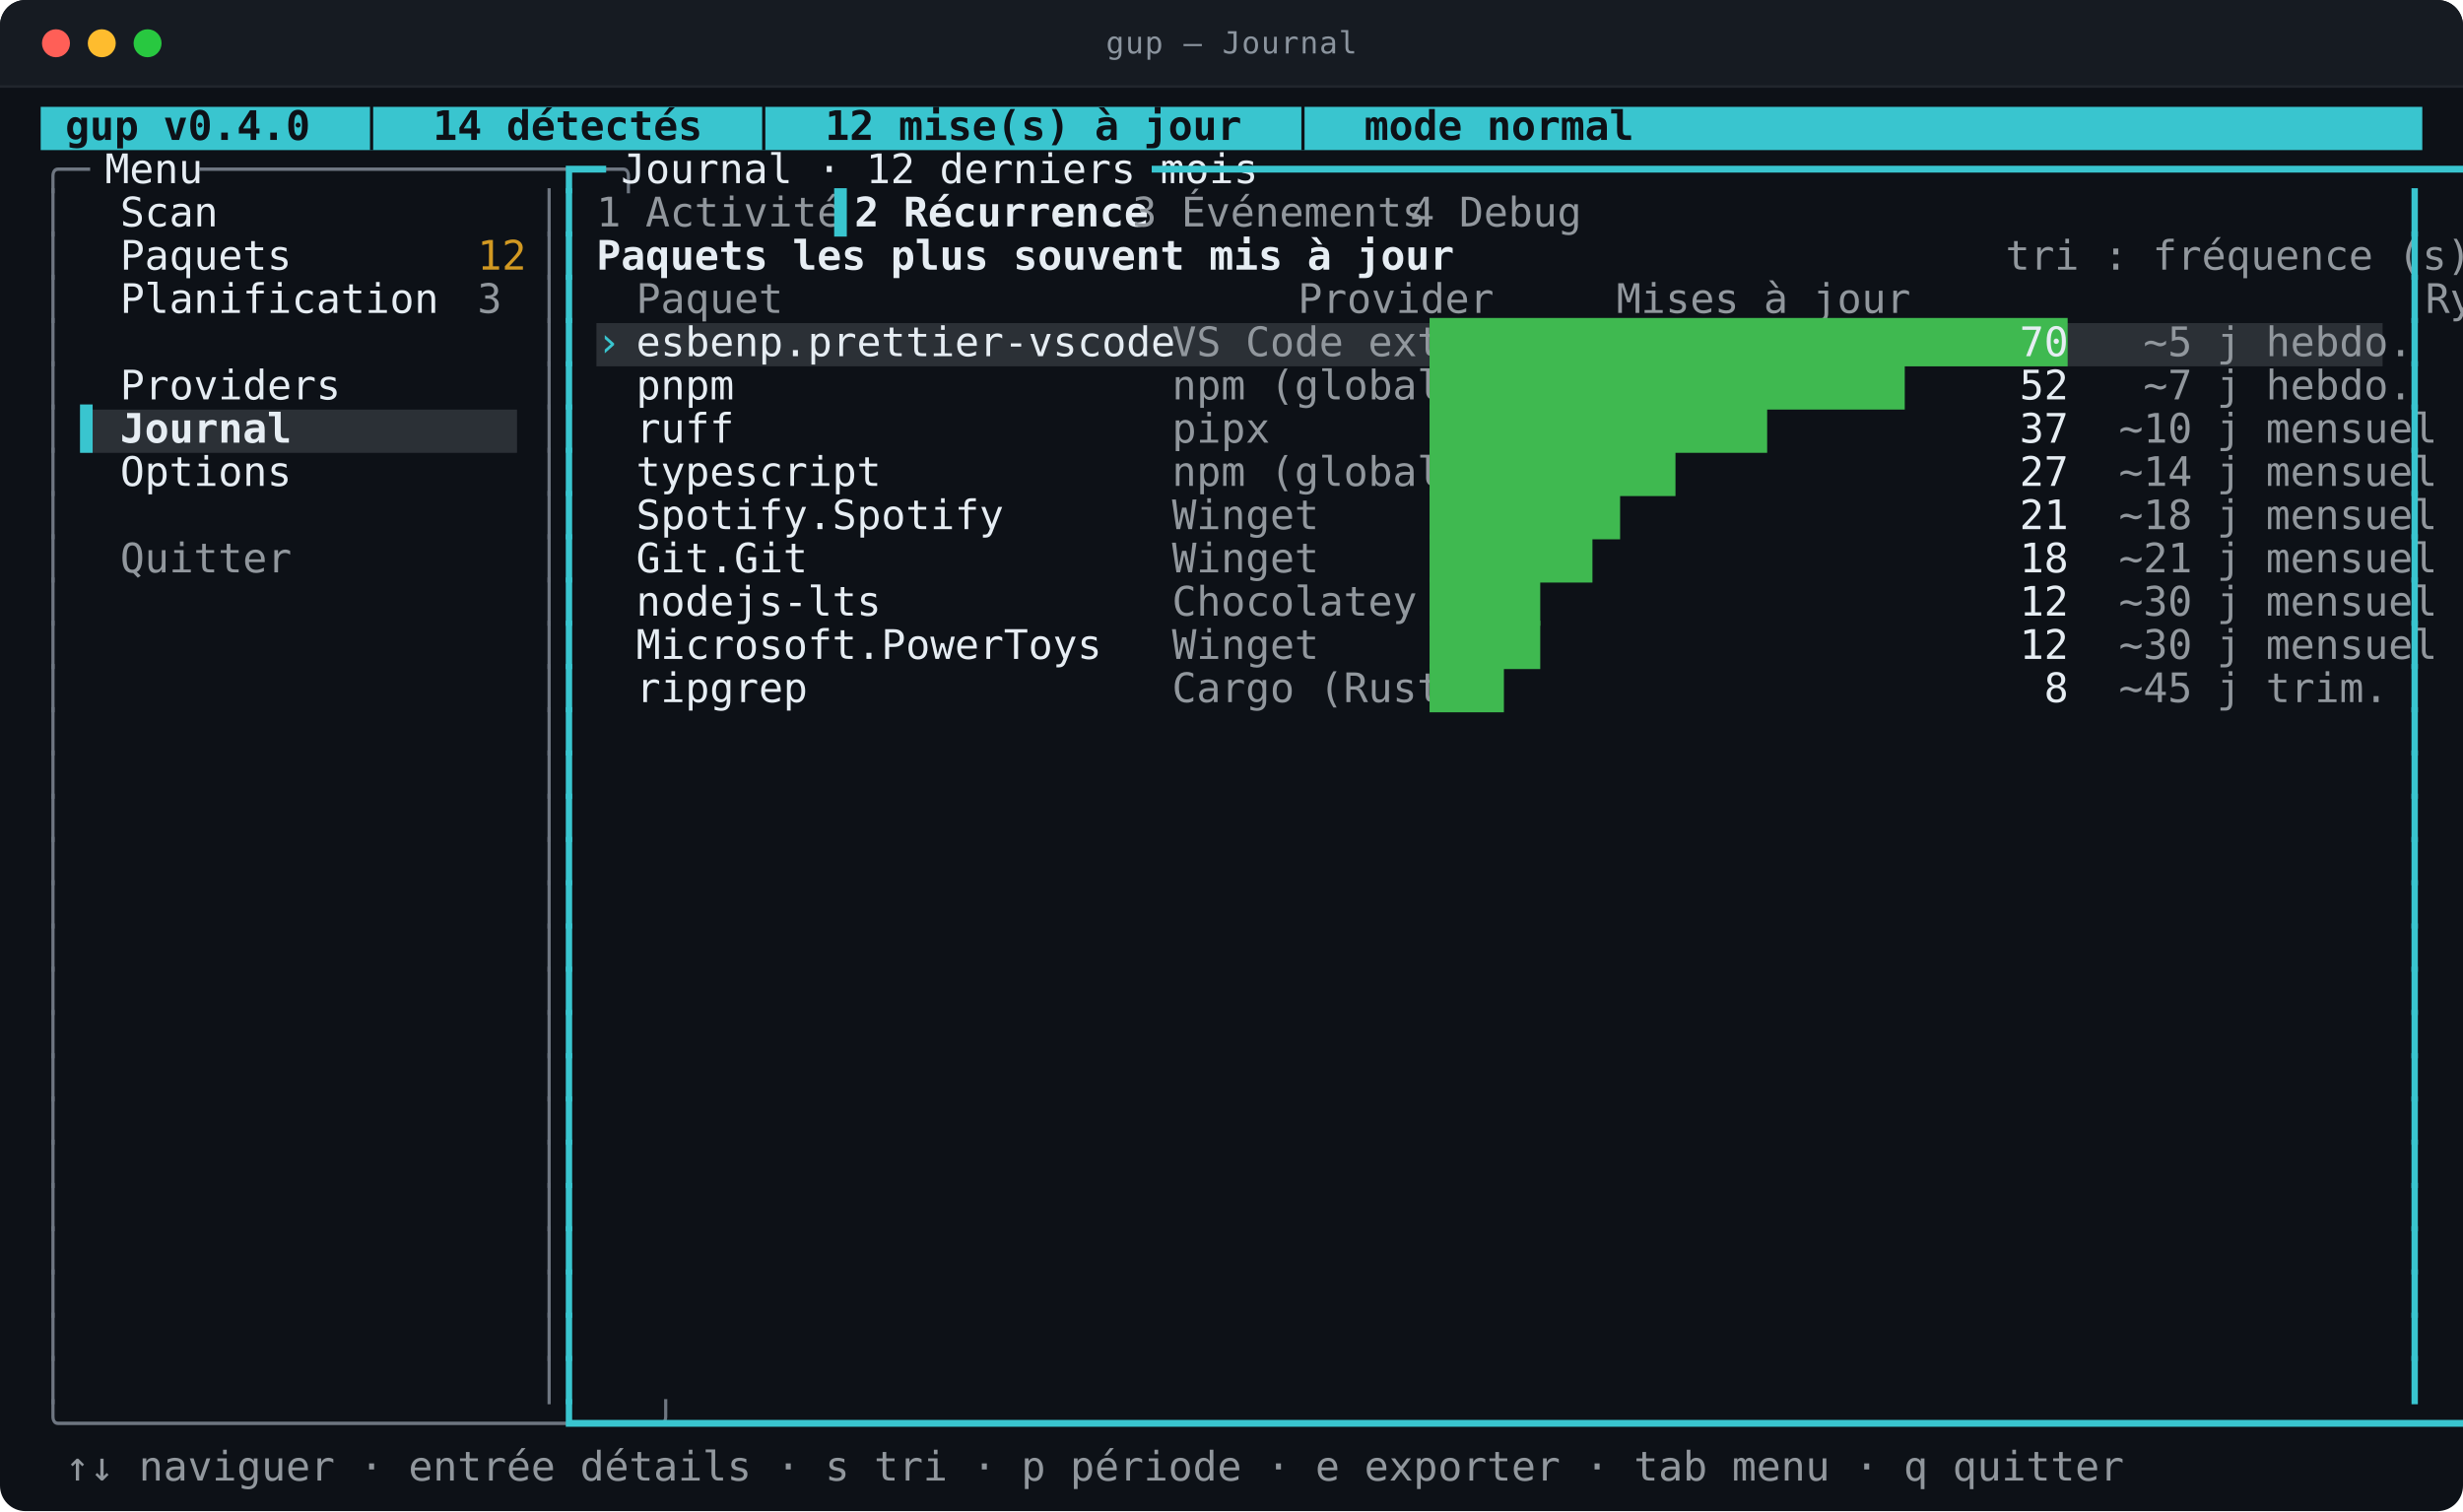
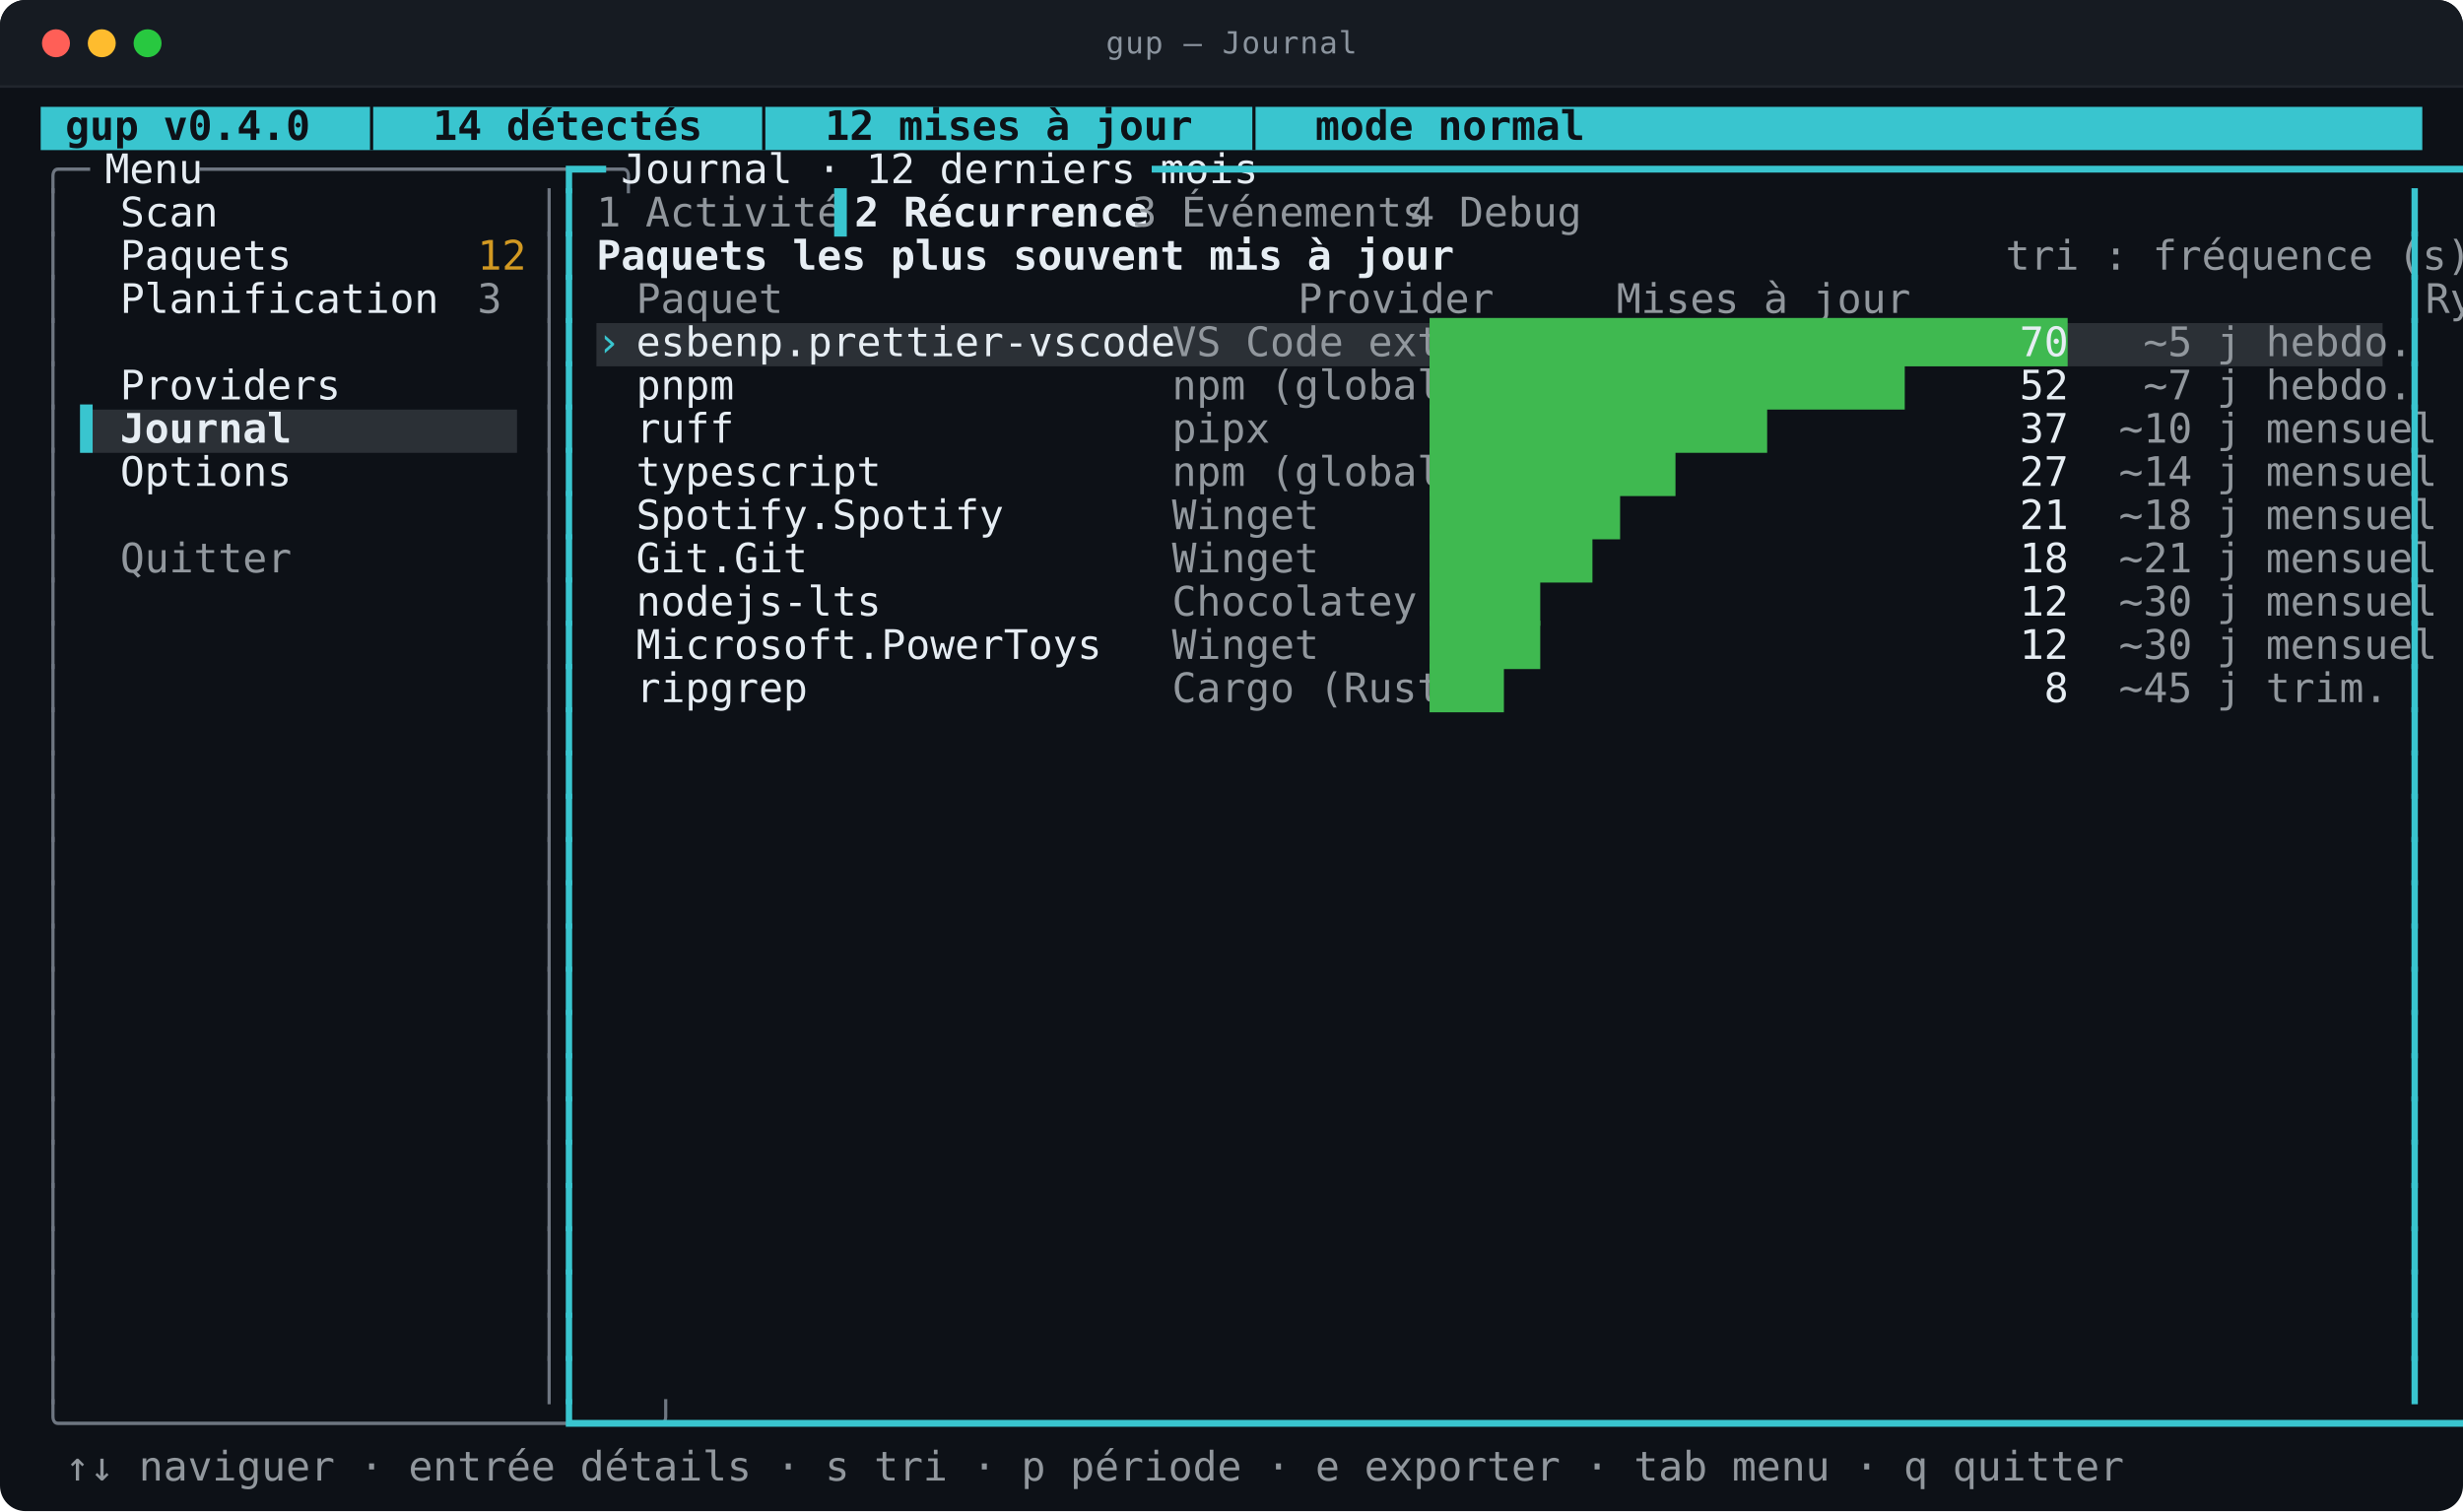
<svg xmlns="http://www.w3.org/2000/svg" viewBox="0 0 968.0 594.0" width="968.0" height="594.0" role="img" aria-labelledby="t d">
  <style>
text{font-family:ui-monospace,SFMono-Regular,"SF Mono",Menlo,Consolas,"DejaVu Sans Mono",monospace;font-size:16px}
.t{font-size:12px;letter-spacing:.4px;fill:#8b949e}
.b{font-weight:700}
.i{font-style:italic}
.u{text-decoration:underline}
.s{text-decoration:line-through}
.us{text-decoration:underline line-through}
.d{opacity:0.62}
.c0{fill:#39c5cf}
.c1{fill:#2b3036}
.c2{fill:#0d1117}
.c3{fill:#6e7681}
.c4{fill:#e6edf3}
.c5{fill:#91979d}
.c6{fill:#d29922}
.c7{fill:#3fb950}
</style>
  <rect y="0.0" width="968.0" height="594.0" rx="10.0" fill="#0d1117" />
  <rect y="0.0" width="968.0" height="34.0" rx="10.0" fill="#161b22" />
  <rect y="24.0" width="968.0" height="10.0" fill="#161b22" />
  <line x1="0.0" y1="34.0" x2="968.0" y2="34.0" stroke="#21262d" />
  <circle cx="22.0" cy="17.0" r="5.5" fill="#ff5f57" />
  <circle cx="40.0" cy="17.0" r="5.5" fill="#febc2e" />
  <circle cx="58.0" cy="17.0" r="5.5" fill="#28c840" />
  <text class="t" x="484.0" y="21.0" text-anchor="middle">gup — Journal</text>
  <rect class="c0" x="16.0" y="42.0" width="936.0" height="17.0" />
  <rect class="c1" x="234.4" y="127.0" width="702.0" height="17.0" />
  <rect class="c1" x="31.6" y="161.0" width="171.6" height="17.0" />
-   <text class="c2 b" x="16.0" y="55.0" textLength="507.0" lengthAdjust="spacingAndGlyphs" xml:space="preserve"> gup v0.4.0  │  14 détectés  │  12 mise(s) à jour  │  mode normal</text>
+   <text class="c2 b" x="16.0" y="55.0" textLength="491.4" lengthAdjust="spacingAndGlyphs" xml:space="preserve"> gup v0.4.0  │  14 détectés  │  12 mises à jour  │  mode normal</text>
  <text class="c3" x="16.0" y="72.0" textLength="15.6" lengthAdjust="spacingAndGlyphs" xml:space="preserve">╭─</text>
  <text class="c4" x="31.6" y="72.0" textLength="46.8" lengthAdjust="spacingAndGlyphs" xml:space="preserve"> Menu </text>
  <text class="c3" x="78.4" y="72.0" textLength="140.4" lengthAdjust="spacingAndGlyphs" xml:space="preserve">─────────────────╮</text>
  <text class="c0" x="218.8" y="72.0" textLength="15.6" lengthAdjust="spacingAndGlyphs" xml:space="preserve">┏━</text>
  <text class="c4" x="234.4" y="72.0" textLength="218.4" lengthAdjust="spacingAndGlyphs" xml:space="preserve"> Journal · 12 derniers mois </text>
  <text class="c0" x="452.8" y="72.0" textLength="499.2" lengthAdjust="spacingAndGlyphs" xml:space="preserve">━━━━━━━━━━━━━━━━━━━━━━━━━━━━━━━━━━━━━━━━━━━━━━━━━━━━━━━━━━━━━━━┓</text>
  <text class="c3" x="16.0" y="89.0" textLength="7.8" lengthAdjust="spacingAndGlyphs" xml:space="preserve">│</text>
  <text class="c4" x="47.2" y="89.0" textLength="140.4" lengthAdjust="spacingAndGlyphs" xml:space="preserve">Scan              </text>
  <text class="c3" x="211.0" y="89.0" textLength="7.8" lengthAdjust="spacingAndGlyphs" xml:space="preserve">│</text>
  <text class="c0" x="218.8" y="89.0" textLength="7.8" lengthAdjust="spacingAndGlyphs" xml:space="preserve">┃</text>
  <text class="c5" x="234.4" y="89.0" textLength="78.0" lengthAdjust="spacingAndGlyphs" xml:space="preserve">1 Activité</text>
  <text class="c0" x="328.0" y="89.0" textLength="7.8" lengthAdjust="spacingAndGlyphs" xml:space="preserve">▌</text>
  <text class="c4 b" x="335.8" y="89.0" textLength="93.6" lengthAdjust="spacingAndGlyphs" xml:space="preserve">2 Récurrence</text>
  <text class="c5" x="445.0" y="89.0" textLength="93.6" lengthAdjust="spacingAndGlyphs" xml:space="preserve">3 Événements</text>
  <text class="c5" x="554.2" y="89.0" textLength="54.6" lengthAdjust="spacingAndGlyphs" xml:space="preserve">4 Debug</text>
  <text class="c0" x="944.2" y="89.0" textLength="7.8" lengthAdjust="spacingAndGlyphs" xml:space="preserve">┃</text>
  <text class="c3" x="16.0" y="106.0" textLength="7.8" lengthAdjust="spacingAndGlyphs" xml:space="preserve">│</text>
  <text class="c4" x="47.2" y="106.0" textLength="140.4" lengthAdjust="spacingAndGlyphs" xml:space="preserve">Paquets           </text>
  <text class="c6" x="187.6" y="106.0" textLength="15.6" lengthAdjust="spacingAndGlyphs" xml:space="preserve">12</text>
  <text class="c3" x="211.0" y="106.0" textLength="7.8" lengthAdjust="spacingAndGlyphs" xml:space="preserve">│</text>
  <text class="c0" x="218.8" y="106.0" textLength="7.8" lengthAdjust="spacingAndGlyphs" xml:space="preserve">┃</text>
  <text class="c4 b" x="234.4" y="106.0" textLength="553.8" lengthAdjust="spacingAndGlyphs" xml:space="preserve">Paquets les plus souvent mis à jour                                    </text>
  <text class="c5" x="788.2" y="106.0" textLength="148.2" lengthAdjust="spacingAndGlyphs" xml:space="preserve">tri : fréquence (s)</text>
  <text class="c0" x="944.2" y="106.0" textLength="7.8" lengthAdjust="spacingAndGlyphs" xml:space="preserve">┃</text>
  <text class="c3" x="16.0" y="123.0" textLength="7.8" lengthAdjust="spacingAndGlyphs" xml:space="preserve">│</text>
  <text class="c4" x="47.2" y="123.0" textLength="140.4" lengthAdjust="spacingAndGlyphs" xml:space="preserve">Planification     </text>
  <text class="c5" x="187.6" y="123.0" textLength="7.8" lengthAdjust="spacingAndGlyphs" xml:space="preserve">3</text>
  <text class="c3" x="211.0" y="123.0" textLength="7.8" lengthAdjust="spacingAndGlyphs" xml:space="preserve">│</text>
  <text class="c0" x="218.8" y="123.0" textLength="7.8" lengthAdjust="spacingAndGlyphs" xml:space="preserve">┃</text>
  <text class="c5" x="250.0" y="123.0" textLength="616.2" lengthAdjust="spacingAndGlyphs" xml:space="preserve">Paquet                     Provider     Mises à jour                     Rythme</text>
  <text class="c0" x="944.2" y="123.0" textLength="7.8" lengthAdjust="spacingAndGlyphs" xml:space="preserve">┃</text>
  <text class="c3" x="16.0" y="140.0" textLength="7.8" lengthAdjust="spacingAndGlyphs" xml:space="preserve">│</text>
  <text class="c3" x="211.0" y="140.0" textLength="7.8" lengthAdjust="spacingAndGlyphs" xml:space="preserve">│</text>
  <text class="c0" x="218.8" y="140.0" textLength="7.8" lengthAdjust="spacingAndGlyphs" xml:space="preserve">┃</text>
  <text class="c0" x="234.4" y="140.0" textLength="15.6" lengthAdjust="spacingAndGlyphs" xml:space="preserve">› </text>
  <text class="c4" x="250.0" y="140.0" textLength="210.6" lengthAdjust="spacingAndGlyphs" xml:space="preserve">esbenp.prettier-vscode     </text>
  <text class="c5" x="460.6" y="140.0" textLength="101.4" lengthAdjust="spacingAndGlyphs" xml:space="preserve">VS Code ext… </text>
  <text class="c7" x="562.0" y="140.0" textLength="202.8" lengthAdjust="spacingAndGlyphs" xml:space="preserve">██████████████████████████</text>
  <text class="c4" x="764.8" y="140.0" textLength="39.0" lengthAdjust="spacingAndGlyphs" xml:space="preserve">   70</text>
  <text class="c5" x="803.8" y="140.0" textLength="132.6" lengthAdjust="spacingAndGlyphs" xml:space="preserve">    ~5 j hebdo.  </text>
  <text class="c0" x="944.2" y="140.0" textLength="7.8" lengthAdjust="spacingAndGlyphs" xml:space="preserve">┃</text>
  <text class="c3" x="16.0" y="157.0" textLength="7.8" lengthAdjust="spacingAndGlyphs" xml:space="preserve">│</text>
  <text class="c4" x="47.2" y="157.0" textLength="140.4" lengthAdjust="spacingAndGlyphs" xml:space="preserve">Providers         </text>
  <text class="c3" x="211.0" y="157.0" textLength="7.8" lengthAdjust="spacingAndGlyphs" xml:space="preserve">│</text>
  <text class="c0" x="218.8" y="157.0" textLength="7.8" lengthAdjust="spacingAndGlyphs" xml:space="preserve">┃</text>
  <text class="c4" x="250.0" y="157.0" textLength="210.6" lengthAdjust="spacingAndGlyphs" xml:space="preserve">pnpm                       </text>
  <text class="c5" x="460.6" y="157.0" textLength="101.4" lengthAdjust="spacingAndGlyphs" xml:space="preserve">npm (global) </text>
  <text class="c7" x="562.0" y="157.0" textLength="202.8" lengthAdjust="spacingAndGlyphs" xml:space="preserve">███████████████████▍      </text>
  <text class="c4" x="764.8" y="157.0" textLength="39.0" lengthAdjust="spacingAndGlyphs" xml:space="preserve">   52</text>
  <text class="c5" x="803.8" y="157.0" textLength="132.6" lengthAdjust="spacingAndGlyphs" xml:space="preserve">    ~7 j hebdo.  </text>
  <text class="c0" x="944.2" y="157.0" textLength="7.8" lengthAdjust="spacingAndGlyphs" xml:space="preserve">┃</text>
  <text class="c3" x="16.0" y="174.0" textLength="7.8" lengthAdjust="spacingAndGlyphs" xml:space="preserve">│</text>
  <text class="c0" x="31.6" y="174.0" textLength="15.6" lengthAdjust="spacingAndGlyphs" xml:space="preserve">▌ </text>
  <text class="c4 b" x="47.2" y="174.0" textLength="140.4" lengthAdjust="spacingAndGlyphs" xml:space="preserve">Journal           </text>
  <text class="c3" x="211.0" y="174.0" textLength="7.8" lengthAdjust="spacingAndGlyphs" xml:space="preserve">│</text>
  <text class="c0" x="218.8" y="174.0" textLength="7.8" lengthAdjust="spacingAndGlyphs" xml:space="preserve">┃</text>
  <text class="c4" x="250.0" y="174.0" textLength="210.6" lengthAdjust="spacingAndGlyphs" xml:space="preserve">ruff                       </text>
  <text class="c5" x="460.6" y="174.0" textLength="101.4" lengthAdjust="spacingAndGlyphs" xml:space="preserve">pipx         </text>
  <text class="c7" x="562.0" y="174.0" textLength="202.8" lengthAdjust="spacingAndGlyphs" xml:space="preserve">█████████████▊            </text>
  <text class="c4" x="764.8" y="174.0" textLength="39.0" lengthAdjust="spacingAndGlyphs" xml:space="preserve">   37</text>
  <text class="c5" x="803.8" y="174.0" textLength="132.6" lengthAdjust="spacingAndGlyphs" xml:space="preserve">   ~10 j mensuel </text>
  <text class="c0" x="944.2" y="174.0" textLength="7.8" lengthAdjust="spacingAndGlyphs" xml:space="preserve">┃</text>
  <text class="c3" x="16.0" y="191.0" textLength="7.8" lengthAdjust="spacingAndGlyphs" xml:space="preserve">│</text>
  <text class="c4" x="47.2" y="191.0" textLength="140.4" lengthAdjust="spacingAndGlyphs" xml:space="preserve">Options           </text>
  <text class="c3" x="211.0" y="191.0" textLength="7.8" lengthAdjust="spacingAndGlyphs" xml:space="preserve">│</text>
  <text class="c0" x="218.8" y="191.0" textLength="7.8" lengthAdjust="spacingAndGlyphs" xml:space="preserve">┃</text>
  <text class="c4" x="250.0" y="191.0" textLength="210.6" lengthAdjust="spacingAndGlyphs" xml:space="preserve">typescript                 </text>
  <text class="c5" x="460.6" y="191.0" textLength="101.4" lengthAdjust="spacingAndGlyphs" xml:space="preserve">npm (global) </text>
  <text class="c7" x="562.0" y="191.0" textLength="202.8" lengthAdjust="spacingAndGlyphs" xml:space="preserve">██████████                </text>
  <text class="c4" x="764.8" y="191.0" textLength="39.0" lengthAdjust="spacingAndGlyphs" xml:space="preserve">   27</text>
  <text class="c5" x="803.8" y="191.0" textLength="132.6" lengthAdjust="spacingAndGlyphs" xml:space="preserve">   ~14 j mensuel </text>
  <text class="c0" x="944.2" y="191.0" textLength="7.8" lengthAdjust="spacingAndGlyphs" xml:space="preserve">┃</text>
  <text class="c3" x="16.0" y="208.0" textLength="7.8" lengthAdjust="spacingAndGlyphs" xml:space="preserve">│</text>
  <text class="c3" x="211.0" y="208.0" textLength="7.8" lengthAdjust="spacingAndGlyphs" xml:space="preserve">│</text>
  <text class="c0" x="218.8" y="208.0" textLength="7.8" lengthAdjust="spacingAndGlyphs" xml:space="preserve">┃</text>
  <text class="c4" x="250.0" y="208.0" textLength="210.6" lengthAdjust="spacingAndGlyphs" xml:space="preserve">Spotify.Spotify            </text>
  <text class="c5" x="460.6" y="208.0" textLength="101.4" lengthAdjust="spacingAndGlyphs" xml:space="preserve">Winget       </text>
  <text class="c7" x="562.0" y="208.0" textLength="202.8" lengthAdjust="spacingAndGlyphs" xml:space="preserve">███████▊                  </text>
  <text class="c4" x="764.8" y="208.0" textLength="39.0" lengthAdjust="spacingAndGlyphs" xml:space="preserve">   21</text>
  <text class="c5" x="803.8" y="208.0" textLength="132.6" lengthAdjust="spacingAndGlyphs" xml:space="preserve">   ~18 j mensuel </text>
  <text class="c0" x="944.2" y="208.0" textLength="7.8" lengthAdjust="spacingAndGlyphs" xml:space="preserve">┃</text>
  <text class="c3" x="16.0" y="225.0" textLength="7.8" lengthAdjust="spacingAndGlyphs" xml:space="preserve">│</text>
  <text class="c5" x="47.2" y="225.0" textLength="140.4" lengthAdjust="spacingAndGlyphs" xml:space="preserve">Quitter           </text>
  <text class="c3" x="211.0" y="225.0" textLength="7.8" lengthAdjust="spacingAndGlyphs" xml:space="preserve">│</text>
  <text class="c0" x="218.8" y="225.0" textLength="7.8" lengthAdjust="spacingAndGlyphs" xml:space="preserve">┃</text>
  <text class="c4" x="250.0" y="225.0" textLength="210.6" lengthAdjust="spacingAndGlyphs" xml:space="preserve">Git.Git                    </text>
  <text class="c5" x="460.6" y="225.0" textLength="101.4" lengthAdjust="spacingAndGlyphs" xml:space="preserve">Winget       </text>
  <text class="c7" x="562.0" y="225.0" textLength="202.8" lengthAdjust="spacingAndGlyphs" xml:space="preserve">██████▋                   </text>
  <text class="c4" x="764.8" y="225.0" textLength="39.0" lengthAdjust="spacingAndGlyphs" xml:space="preserve">   18</text>
  <text class="c5" x="803.8" y="225.0" textLength="132.6" lengthAdjust="spacingAndGlyphs" xml:space="preserve">   ~21 j mensuel </text>
  <text class="c0" x="944.2" y="225.0" textLength="7.8" lengthAdjust="spacingAndGlyphs" xml:space="preserve">┃</text>
  <text class="c3" x="16.0" y="242.0" textLength="7.8" lengthAdjust="spacingAndGlyphs" xml:space="preserve">│</text>
  <text class="c3" x="211.0" y="242.0" textLength="7.8" lengthAdjust="spacingAndGlyphs" xml:space="preserve">│</text>
  <text class="c0" x="218.8" y="242.0" textLength="7.8" lengthAdjust="spacingAndGlyphs" xml:space="preserve">┃</text>
  <text class="c4" x="250.0" y="242.0" textLength="210.6" lengthAdjust="spacingAndGlyphs" xml:space="preserve">nodejs-lts                 </text>
  <text class="c5" x="460.6" y="242.0" textLength="101.4" lengthAdjust="spacingAndGlyphs" xml:space="preserve">Chocolatey   </text>
  <text class="c7" x="562.0" y="242.0" textLength="202.8" lengthAdjust="spacingAndGlyphs" xml:space="preserve">████▌                     </text>
  <text class="c4" x="764.8" y="242.0" textLength="39.0" lengthAdjust="spacingAndGlyphs" xml:space="preserve">   12</text>
  <text class="c5" x="803.8" y="242.0" textLength="132.6" lengthAdjust="spacingAndGlyphs" xml:space="preserve">   ~30 j mensuel </text>
  <text class="c0" x="944.2" y="242.0" textLength="7.8" lengthAdjust="spacingAndGlyphs" xml:space="preserve">┃</text>
  <text class="c3" x="16.0" y="259.0" textLength="7.8" lengthAdjust="spacingAndGlyphs" xml:space="preserve">│</text>
  <text class="c3" x="211.0" y="259.0" textLength="7.8" lengthAdjust="spacingAndGlyphs" xml:space="preserve">│</text>
  <text class="c0" x="218.8" y="259.0" textLength="7.8" lengthAdjust="spacingAndGlyphs" xml:space="preserve">┃</text>
  <text class="c4" x="250.0" y="259.0" textLength="210.6" lengthAdjust="spacingAndGlyphs" xml:space="preserve">Microsoft.PowerToys        </text>
  <text class="c5" x="460.6" y="259.0" textLength="101.4" lengthAdjust="spacingAndGlyphs" xml:space="preserve">Winget       </text>
  <text class="c7" x="562.0" y="259.0" textLength="202.8" lengthAdjust="spacingAndGlyphs" xml:space="preserve">████▌                     </text>
  <text class="c4" x="764.8" y="259.0" textLength="39.0" lengthAdjust="spacingAndGlyphs" xml:space="preserve">   12</text>
  <text class="c5" x="803.8" y="259.0" textLength="132.6" lengthAdjust="spacingAndGlyphs" xml:space="preserve">   ~30 j mensuel </text>
  <text class="c0" x="944.2" y="259.0" textLength="7.8" lengthAdjust="spacingAndGlyphs" xml:space="preserve">┃</text>
  <text class="c3" x="16.0" y="276.0" textLength="7.8" lengthAdjust="spacingAndGlyphs" xml:space="preserve">│</text>
  <text class="c3" x="211.0" y="276.0" textLength="7.8" lengthAdjust="spacingAndGlyphs" xml:space="preserve">│</text>
  <text class="c0" x="218.8" y="276.0" textLength="7.8" lengthAdjust="spacingAndGlyphs" xml:space="preserve">┃</text>
  <text class="c4" x="250.0" y="276.0" textLength="210.6" lengthAdjust="spacingAndGlyphs" xml:space="preserve">ripgrep                    </text>
  <text class="c5" x="460.6" y="276.0" textLength="101.4" lengthAdjust="spacingAndGlyphs" xml:space="preserve">Cargo (Rust) </text>
  <text class="c7" x="562.0" y="276.0" textLength="202.8" lengthAdjust="spacingAndGlyphs" xml:space="preserve">███                       </text>
  <text class="c4" x="764.8" y="276.0" textLength="39.0" lengthAdjust="spacingAndGlyphs" xml:space="preserve">    8</text>
  <text class="c5" x="803.8" y="276.0" textLength="132.6" lengthAdjust="spacingAndGlyphs" xml:space="preserve">   ~45 j trim.   </text>
  <text class="c0" x="944.2" y="276.0" textLength="7.8" lengthAdjust="spacingAndGlyphs" xml:space="preserve">┃</text>
  <text class="c3" x="16.0" y="293.0" textLength="7.8" lengthAdjust="spacingAndGlyphs" xml:space="preserve">│</text>
  <text class="c3" x="211.0" y="293.0" textLength="7.8" lengthAdjust="spacingAndGlyphs" xml:space="preserve">│</text>
  <text class="c0" x="218.8" y="293.0" textLength="7.8" lengthAdjust="spacingAndGlyphs" xml:space="preserve">┃</text>
  <text class="c0" x="944.2" y="293.0" textLength="7.8" lengthAdjust="spacingAndGlyphs" xml:space="preserve">┃</text>
  <text class="c3" x="16.0" y="310.0" textLength="7.8" lengthAdjust="spacingAndGlyphs" xml:space="preserve">│</text>
  <text class="c3" x="211.0" y="310.0" textLength="7.8" lengthAdjust="spacingAndGlyphs" xml:space="preserve">│</text>
  <text class="c0" x="218.8" y="310.0" textLength="7.8" lengthAdjust="spacingAndGlyphs" xml:space="preserve">┃</text>
  <text class="c0" x="944.2" y="310.0" textLength="7.8" lengthAdjust="spacingAndGlyphs" xml:space="preserve">┃</text>
  <text class="c3" x="16.0" y="327.0" textLength="7.8" lengthAdjust="spacingAndGlyphs" xml:space="preserve">│</text>
  <text class="c3" x="211.0" y="327.0" textLength="7.8" lengthAdjust="spacingAndGlyphs" xml:space="preserve">│</text>
  <text class="c0" x="218.8" y="327.0" textLength="7.8" lengthAdjust="spacingAndGlyphs" xml:space="preserve">┃</text>
  <text class="c0" x="944.2" y="327.0" textLength="7.8" lengthAdjust="spacingAndGlyphs" xml:space="preserve">┃</text>
  <text class="c3" x="16.0" y="344.0" textLength="7.8" lengthAdjust="spacingAndGlyphs" xml:space="preserve">│</text>
  <text class="c3" x="211.0" y="344.0" textLength="7.8" lengthAdjust="spacingAndGlyphs" xml:space="preserve">│</text>
  <text class="c0" x="218.8" y="344.0" textLength="7.8" lengthAdjust="spacingAndGlyphs" xml:space="preserve">┃</text>
  <text class="c0" x="944.2" y="344.0" textLength="7.8" lengthAdjust="spacingAndGlyphs" xml:space="preserve">┃</text>
  <text class="c3" x="16.0" y="361.0" textLength="7.8" lengthAdjust="spacingAndGlyphs" xml:space="preserve">│</text>
  <text class="c3" x="211.0" y="361.0" textLength="7.8" lengthAdjust="spacingAndGlyphs" xml:space="preserve">│</text>
  <text class="c0" x="218.8" y="361.0" textLength="7.8" lengthAdjust="spacingAndGlyphs" xml:space="preserve">┃</text>
  <text class="c0" x="944.2" y="361.0" textLength="7.8" lengthAdjust="spacingAndGlyphs" xml:space="preserve">┃</text>
  <text class="c3" x="16.0" y="378.0" textLength="7.8" lengthAdjust="spacingAndGlyphs" xml:space="preserve">│</text>
  <text class="c3" x="211.0" y="378.0" textLength="7.8" lengthAdjust="spacingAndGlyphs" xml:space="preserve">│</text>
  <text class="c0" x="218.8" y="378.0" textLength="7.8" lengthAdjust="spacingAndGlyphs" xml:space="preserve">┃</text>
  <text class="c0" x="944.2" y="378.0" textLength="7.8" lengthAdjust="spacingAndGlyphs" xml:space="preserve">┃</text>
  <text class="c3" x="16.0" y="395.0" textLength="7.8" lengthAdjust="spacingAndGlyphs" xml:space="preserve">│</text>
  <text class="c3" x="211.0" y="395.0" textLength="7.8" lengthAdjust="spacingAndGlyphs" xml:space="preserve">│</text>
  <text class="c0" x="218.8" y="395.0" textLength="7.8" lengthAdjust="spacingAndGlyphs" xml:space="preserve">┃</text>
  <text class="c0" x="944.2" y="395.0" textLength="7.8" lengthAdjust="spacingAndGlyphs" xml:space="preserve">┃</text>
  <text class="c3" x="16.0" y="412.0" textLength="7.8" lengthAdjust="spacingAndGlyphs" xml:space="preserve">│</text>
  <text class="c3" x="211.0" y="412.0" textLength="7.8" lengthAdjust="spacingAndGlyphs" xml:space="preserve">│</text>
  <text class="c0" x="218.8" y="412.0" textLength="7.8" lengthAdjust="spacingAndGlyphs" xml:space="preserve">┃</text>
  <text class="c0" x="944.2" y="412.0" textLength="7.8" lengthAdjust="spacingAndGlyphs" xml:space="preserve">┃</text>
  <text class="c3" x="16.0" y="429.0" textLength="7.8" lengthAdjust="spacingAndGlyphs" xml:space="preserve">│</text>
  <text class="c3" x="211.0" y="429.0" textLength="7.8" lengthAdjust="spacingAndGlyphs" xml:space="preserve">│</text>
  <text class="c0" x="218.8" y="429.0" textLength="7.8" lengthAdjust="spacingAndGlyphs" xml:space="preserve">┃</text>
  <text class="c0" x="944.2" y="429.0" textLength="7.8" lengthAdjust="spacingAndGlyphs" xml:space="preserve">┃</text>
  <text class="c3" x="16.0" y="446.0" textLength="7.8" lengthAdjust="spacingAndGlyphs" xml:space="preserve">│</text>
  <text class="c3" x="211.0" y="446.0" textLength="7.8" lengthAdjust="spacingAndGlyphs" xml:space="preserve">│</text>
  <text class="c0" x="218.8" y="446.0" textLength="7.8" lengthAdjust="spacingAndGlyphs" xml:space="preserve">┃</text>
  <text class="c0" x="944.2" y="446.0" textLength="7.8" lengthAdjust="spacingAndGlyphs" xml:space="preserve">┃</text>
  <text class="c3" x="16.0" y="463.0" textLength="7.8" lengthAdjust="spacingAndGlyphs" xml:space="preserve">│</text>
  <text class="c3" x="211.0" y="463.0" textLength="7.8" lengthAdjust="spacingAndGlyphs" xml:space="preserve">│</text>
  <text class="c0" x="218.8" y="463.0" textLength="7.8" lengthAdjust="spacingAndGlyphs" xml:space="preserve">┃</text>
  <text class="c0" x="944.2" y="463.0" textLength="7.8" lengthAdjust="spacingAndGlyphs" xml:space="preserve">┃</text>
  <text class="c3" x="16.0" y="480.0" textLength="7.8" lengthAdjust="spacingAndGlyphs" xml:space="preserve">│</text>
  <text class="c3" x="211.0" y="480.0" textLength="7.8" lengthAdjust="spacingAndGlyphs" xml:space="preserve">│</text>
  <text class="c0" x="218.8" y="480.0" textLength="7.8" lengthAdjust="spacingAndGlyphs" xml:space="preserve">┃</text>
  <text class="c0" x="944.2" y="480.0" textLength="7.8" lengthAdjust="spacingAndGlyphs" xml:space="preserve">┃</text>
  <text class="c3" x="16.0" y="497.0" textLength="7.8" lengthAdjust="spacingAndGlyphs" xml:space="preserve">│</text>
  <text class="c3" x="211.0" y="497.0" textLength="7.8" lengthAdjust="spacingAndGlyphs" xml:space="preserve">│</text>
  <text class="c0" x="218.8" y="497.0" textLength="7.8" lengthAdjust="spacingAndGlyphs" xml:space="preserve">┃</text>
  <text class="c0" x="944.2" y="497.0" textLength="7.8" lengthAdjust="spacingAndGlyphs" xml:space="preserve">┃</text>
  <text class="c3" x="16.0" y="514.0" textLength="7.8" lengthAdjust="spacingAndGlyphs" xml:space="preserve">│</text>
  <text class="c3" x="211.0" y="514.0" textLength="7.8" lengthAdjust="spacingAndGlyphs" xml:space="preserve">│</text>
  <text class="c0" x="218.8" y="514.0" textLength="7.8" lengthAdjust="spacingAndGlyphs" xml:space="preserve">┃</text>
  <text class="c0" x="944.2" y="514.0" textLength="7.8" lengthAdjust="spacingAndGlyphs" xml:space="preserve">┃</text>
  <text class="c3" x="16.0" y="531.0" textLength="7.8" lengthAdjust="spacingAndGlyphs" xml:space="preserve">│</text>
  <text class="c3" x="211.0" y="531.0" textLength="7.8" lengthAdjust="spacingAndGlyphs" xml:space="preserve">│</text>
  <text class="c0" x="218.8" y="531.0" textLength="7.8" lengthAdjust="spacingAndGlyphs" xml:space="preserve">┃</text>
  <text class="c0" x="944.2" y="531.0" textLength="7.8" lengthAdjust="spacingAndGlyphs" xml:space="preserve">┃</text>
  <text class="c3" x="16.0" y="548.0" textLength="7.8" lengthAdjust="spacingAndGlyphs" xml:space="preserve">│</text>
  <text class="c3" x="211.0" y="548.0" textLength="7.8" lengthAdjust="spacingAndGlyphs" xml:space="preserve">│</text>
  <text class="c0" x="218.8" y="548.0" textLength="7.8" lengthAdjust="spacingAndGlyphs" xml:space="preserve">┃</text>
  <text class="c0" x="944.2" y="548.0" textLength="7.8" lengthAdjust="spacingAndGlyphs" xml:space="preserve">┃</text>
  <text class="c3" x="16.0" y="565.0" textLength="202.8" lengthAdjust="spacingAndGlyphs" xml:space="preserve">╰────────────────────────╯</text>
  <text class="c0" x="218.8" y="565.0" textLength="733.2" lengthAdjust="spacingAndGlyphs" xml:space="preserve">┗━━━━━━━━━━━━━━━━━━━━━━━━━━━━━━━━━━━━━━━━━━━━━━━━━━━━━━━━━━━━━━━━━━━━━━━━━━━━━━━━━━━━━━━━━━━━┛</text>
  <text class="c5" x="16.0" y="582.0" textLength="663.0" lengthAdjust="spacingAndGlyphs" xml:space="preserve"> ↑↓ naviguer · entrée détails · s tri · p période · e exporter · tab menu · q quitter</text>
</svg>
